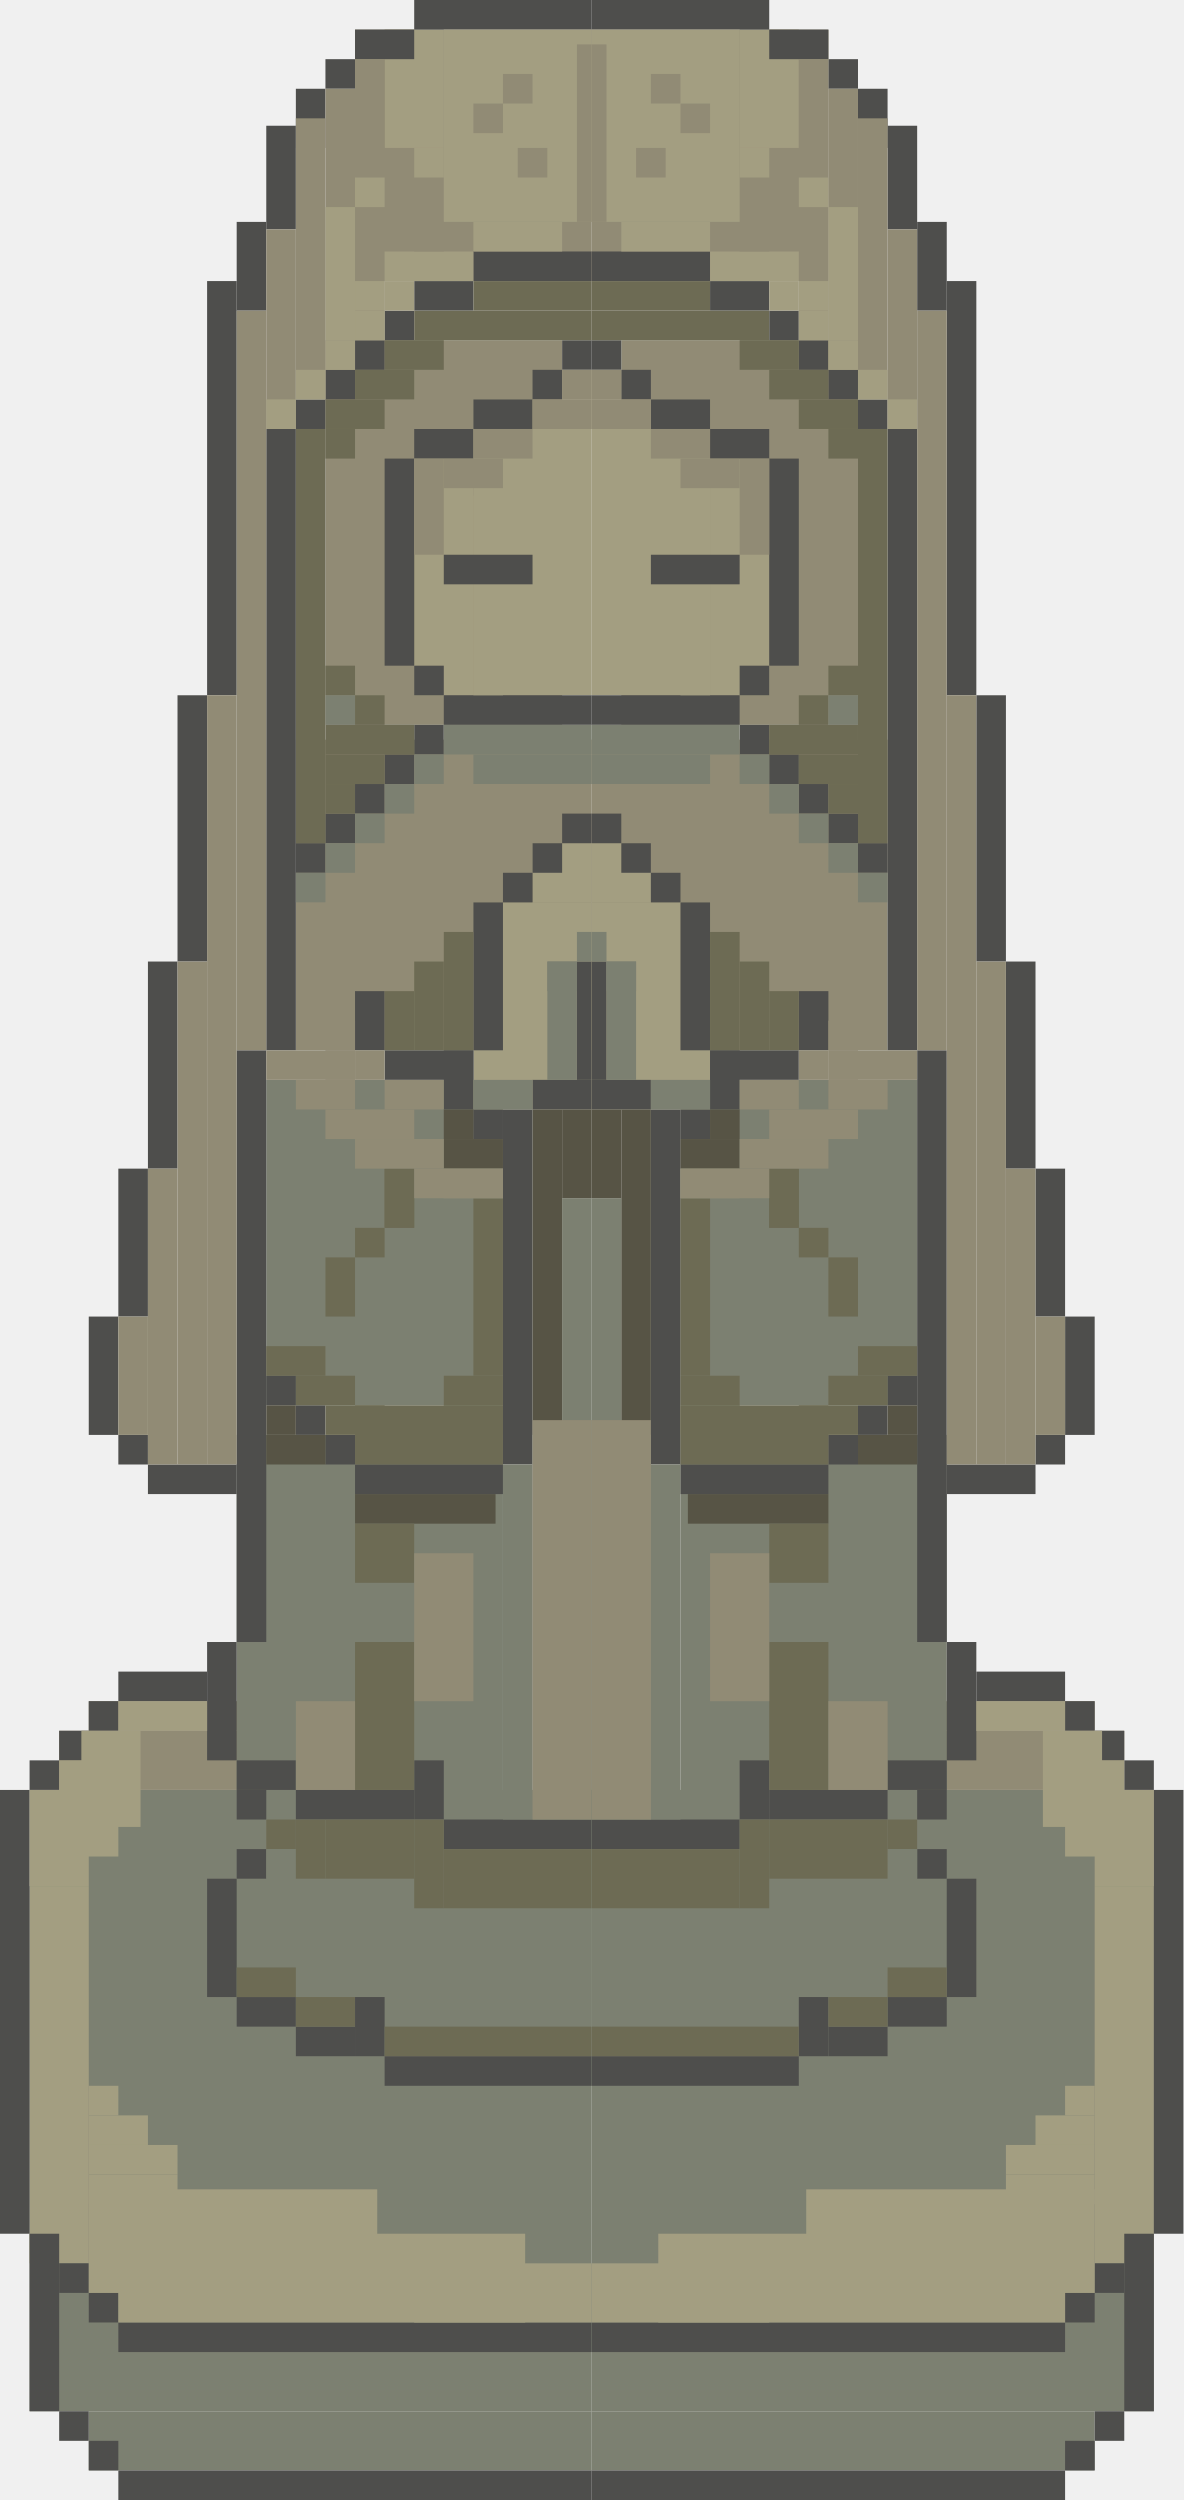
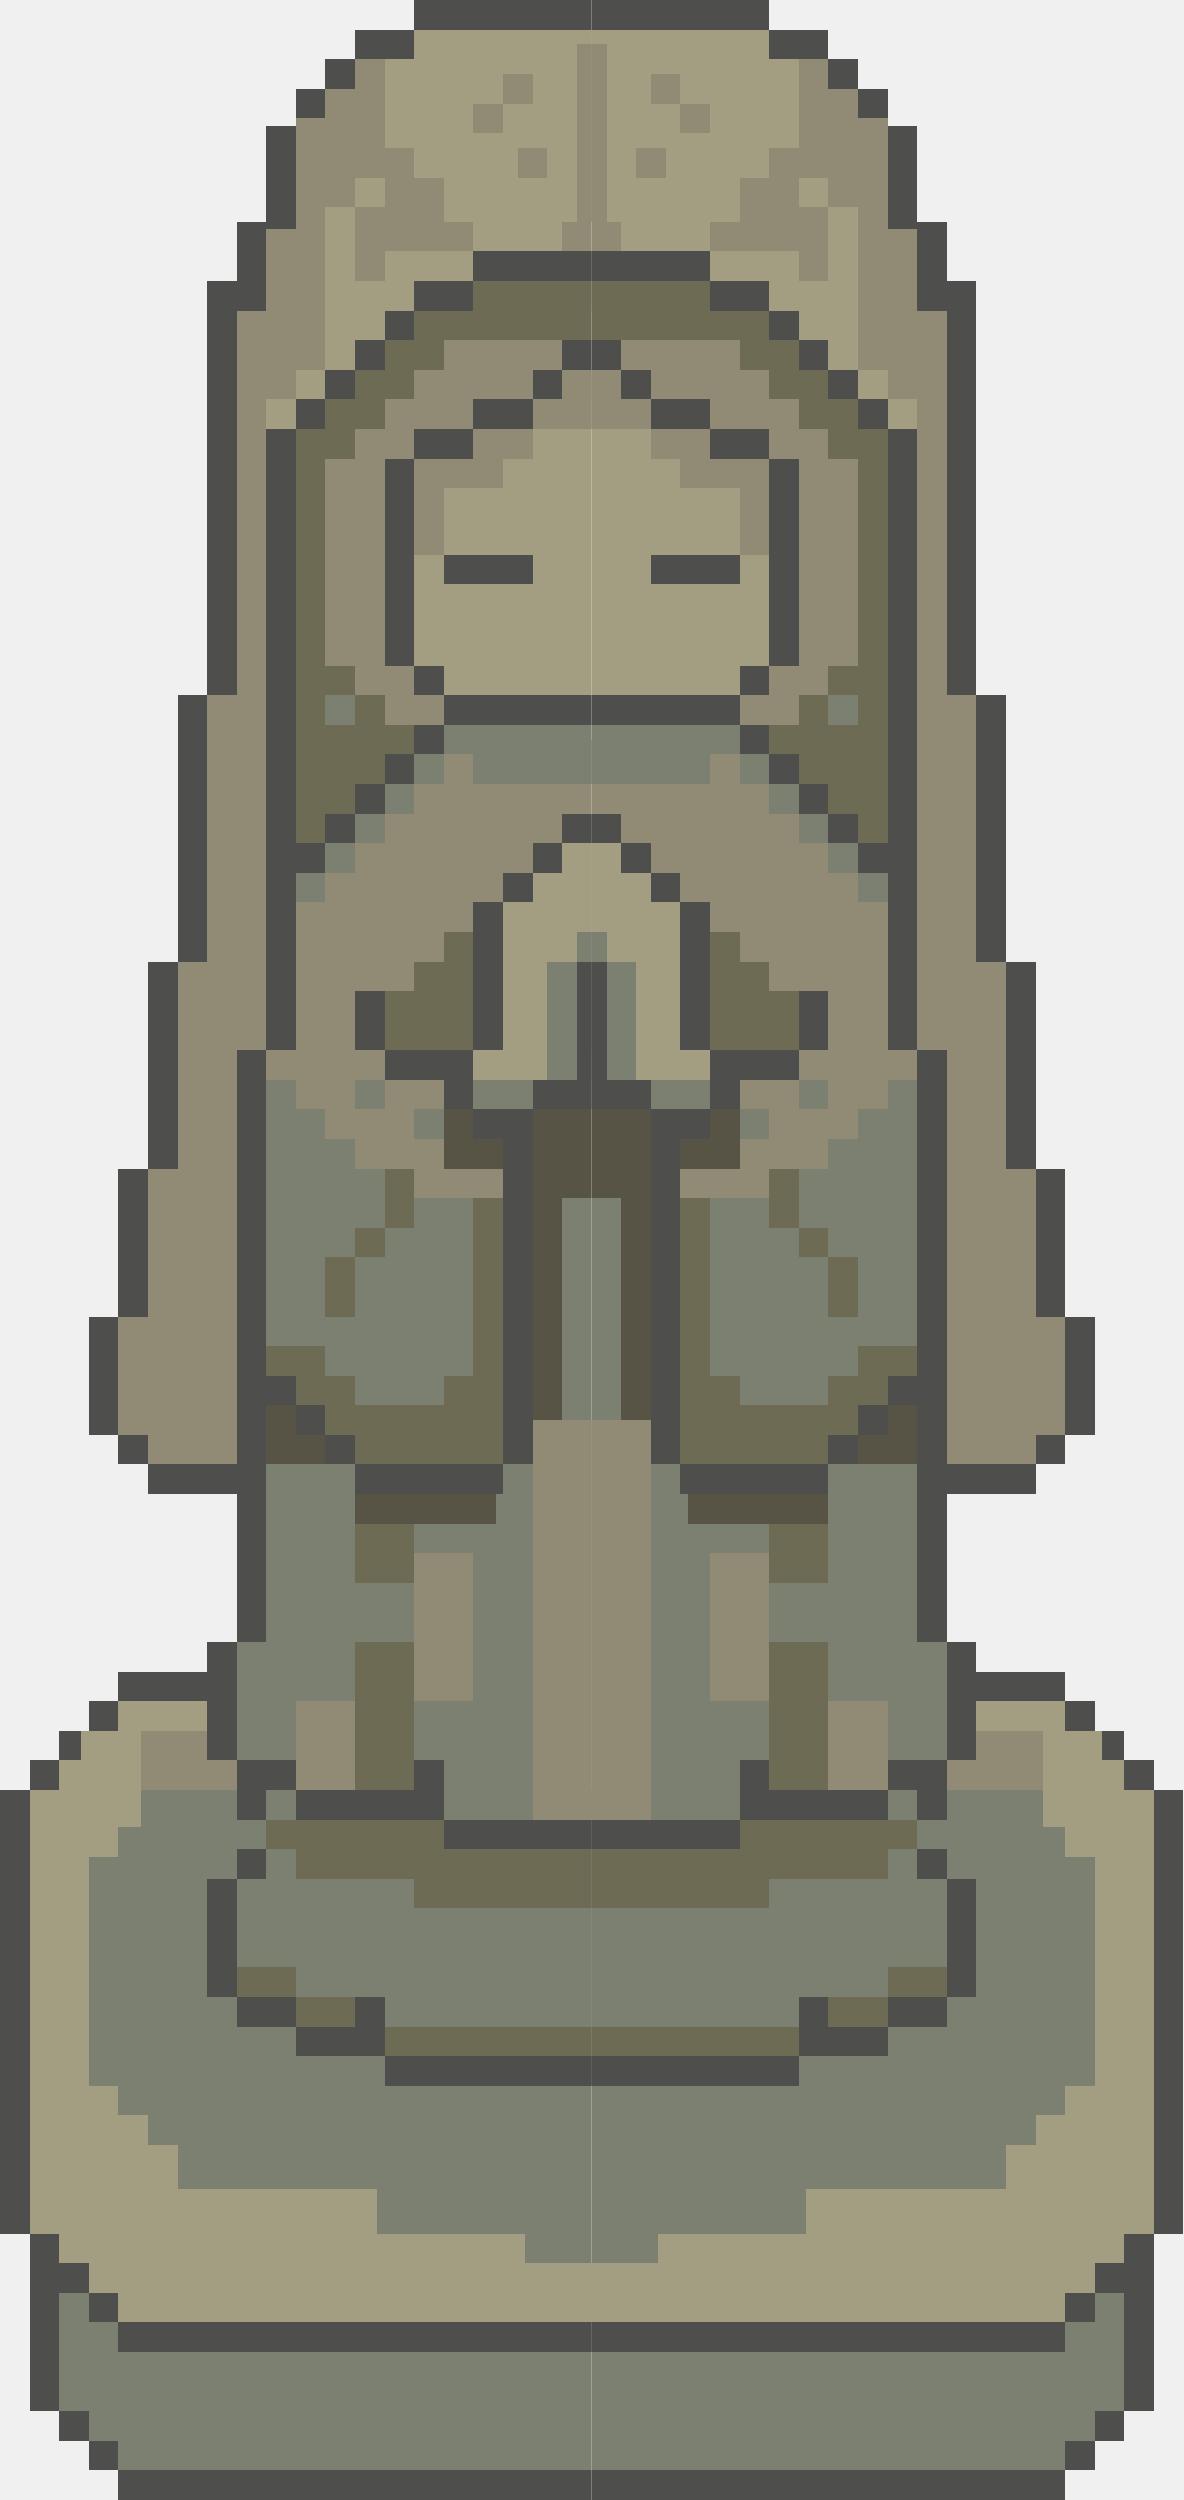
- <svg xmlns="http://www.w3.org/2000/svg" width="160" height="338" viewBox="0 0 160 338" fill="none">
+ <svg xmlns="http://www.w3.org/2000/svg" shape-rendering="crispEdges" width="160" height="338" viewBox="0 0 160 338" fill="none">
  <g clip-path="url(#clip0_49_22836)">
    <rect x="4" y="242" width="76" height="84" fill="#7C8071" />
    <rect width="68" height="8" transform="matrix(1 0 0 -1 12 334)" fill="#7C8071" />
    <rect x="4" y="255" width="8" height="51" fill="#A39E81" />
    <rect width="25" height="8" transform="matrix(1 0 0 -1 8 242)" fill="#918B75" />
    <rect width="21" height="4" transform="matrix(1 0 0 -1 12 234)" fill="#918B75" />
    <rect x="32" y="250" width="67" height="24" fill="#7C8071" />
    <rect x="32" y="194" width="36" height="52" fill="#7C8071" />
    <rect x="36" y="146" width="32" height="44" fill="#7C8071" />
    <rect x="40" y="100" width="40" height="42" fill="#918B75" />
    <rect x="64" y="122" width="16" height="28" fill="#A39E81" />
    <rect x="44" y="46" width="32" height="52" fill="#918B75" />
    <rect x="56" y="62" width="8" height="32" fill="#A39E81" />
    <rect width="4" height="4" transform="matrix(1 0 0 -1 76 54)" fill="#A39E81" />
    <rect x="64" y="54" width="16" height="40" fill="#A39E81" />
    <rect x="48" y="4" width="32" height="34" fill="#918B75" />
    <rect x="52" y="4" width="8" height="16" fill="#A39E81" />
    <rect x="76" y="46" width="4" height="4" fill="#4E4E4C" />
    <rect x="72" y="50" width="4" height="4" fill="#4E4E4C" />
    <rect x="56" y="90" width="4" height="4" fill="#4E4E4C" />
    <rect x="52" y="62" width="4" height="28" fill="#4E4E4C" />
    <rect x="64" y="54" width="8" height="4" fill="#4E4E4C" />
    <rect x="56" y="58" width="8" height="4" fill="#4E4E4C" />
    <rect x="60" y="94" width="20" height="4" fill="#4E4E4C" />
    <rect x="64" y="34" width="16" height="4" fill="#4E4E4C" />
    <rect x="56" y="38" width="8" height="4" fill="#4E4E4C" />
    <rect x="52" y="42" width="4" height="4" fill="#4E4E4C" />
    <rect x="48" y="46" width="4" height="4" fill="#4E4E4C" />
    <rect x="44" y="50" width="4" height="4" fill="#4E4E4C" />
    <rect x="32" y="30" width="4" height="12" fill="#4E4E4C" />
    <rect x="36" y="17" width="4" height="14" fill="#4E4E4C" />
    <rect x="40" y="12" width="4" height="8" fill="#4E4E4C" />
    <rect x="44" y="8" width="4" height="4" fill="#4E4E4C" />
    <rect x="48" y="4" width="8" height="4" fill="#4E4E4C" />
    <rect x="56" width="24" height="4" fill="#4E4E4C" />
    <rect x="40" y="54" width="4" height="4" fill="#4E4E4C" />
    <rect x="28" y="222" width="4" height="16" fill="#4E4E4C" />
    <rect x="28" y="254" width="4" height="16" fill="#4E4E4C" />
    <rect x="56" y="238" width="4" height="8" fill="#4E4E4C" />
    <rect x="48" y="270" width="4" height="8" fill="#4E4E4C" />
    <rect x="32" y="238" width="8" height="4" fill="#4E4E4C" />
    <rect x="32" y="270" width="8" height="4" fill="#4E4E4C" />
    <rect x="32" y="242" width="4" height="4" fill="#4E4E4C" />
    <rect x="32" y="250" width="4" height="4" fill="#4E4E4C" />
    <rect x="12" y="282" width="4" height="4" fill="#A39E81" />
    <rect x="12" y="286" width="8" height="4" fill="#A39E81" />
    <rect x="12" y="290" width="12" height="4" fill="#A39E81" />
    <rect x="12" y="294" width="12" height="4" fill="#A39E81" />
    <rect x="12" y="230" width="4" height="4" fill="#4E4E4C" />
    <rect x="8" y="234" width="4" height="4" fill="#4E4E4C" />
    <rect x="4" y="238" width="4" height="4" fill="#4E4E4C" />
    <rect x="4" y="302" width="4" height="24" fill="#4E4E4C" />
    <rect x="8" y="306" width="4" height="4" fill="#4E4E4C" />
    <rect x="8" y="326" width="4" height="4" fill="#4E4E4C" />
    <rect x="12" y="330" width="4" height="4" fill="#4E4E4C" />
    <rect x="16" y="334" width="64" height="4" fill="#4E4E4C" />
    <rect x="12" y="310" width="4" height="4" fill="#4E4E4C" />
    <rect x="16" y="314" width="64" height="4" fill="#4E4E4C" />
    <rect y="242" width="4" height="60" fill="#4E4E4C" />
    <rect x="56" y="98" width="4" height="4" fill="#4E4E4C" />
    <rect x="52" y="102" width="4" height="4" fill="#4E4E4C" />
    <rect x="48" y="106" width="4" height="4" fill="#4E4E4C" />
    <rect x="44" y="110" width="4" height="4" fill="#4E4E4C" />
    <rect x="40" y="114" width="4" height="4" fill="#4E4E4C" />
    <rect x="40" y="242" width="16" height="4" fill="#4E4E4C" />
    <rect x="40" y="274" width="8" height="4" fill="#4E4E4C" />
    <rect x="60" y="246" width="22" height="4" fill="#4E4E4C" />
    <rect x="72" y="114" width="8" height="8" fill="#A39E81" />
    <rect x="44" y="194" width="4" height="4" fill="#4E4E4C" />
    <rect x="60" y="142" width="4" height="8" fill="#4E4E4C" />
    <rect x="72" y="146" width="8" height="4" fill="#4E4E4C" />
    <rect x="64" y="150" width="4" height="4" fill="#4E4E4C" />
    <rect x="68" y="118" width="4" height="4" fill="#4E4E4C" />
    <rect x="72" y="114" width="4" height="4" fill="#4E4E4C" />
    <rect x="76" y="110" width="4" height="4" fill="#4E4E4C" />
    <rect x="78" y="130" width="4" height="16" fill="#4E4E4C" />
    <rect x="64" y="122" width="4" height="20" fill="#4E4E4C" />
    <rect x="48" y="134" width="4" height="8" fill="#4E4E4C" />
    <rect x="52" y="158" width="4" height="8" fill="#6D6B54" />
    <rect x="52" y="158" width="4" height="8" fill="#6D6B54" />
    <rect x="48" y="166" width="4" height="4" fill="#6D6B54" />
    <rect x="44" y="170" width="4" height="8" fill="#6D6B54" />
    <rect x="52" y="142" width="12" height="4" fill="#4E4E4C" />
    <rect x="68" y="150" width="4" height="48" fill="#4E4E4C" />
    <rect x="40" y="190" width="4" height="4" fill="#4E4E4C" />
    <rect x="16" y="194" width="4" height="4" fill="#4E4E4C" />
    <rect x="16" y="226" width="12" height="4" fill="#4E4E4C" />
    <rect x="12" y="178" width="4" height="16" fill="#4E4E4C" />
    <rect x="16" y="158" width="4" height="20" fill="#4E4E4C" />
    <rect x="20" y="130" width="4" height="28" fill="#4E4E4C" />
    <rect x="24" y="94" width="4" height="36" fill="#4E4E4C" />
    <rect x="28" y="38" width="4" height="56" fill="#4E4E4C" />
    <rect x="36" y="186" width="4" height="4" fill="#4E4E4C" />
    <rect x="48" y="198" width="20" height="4" fill="#4E4E4C" />
    <rect x="20" y="198" width="12" height="4" fill="#4E4E4C" />
    <rect x="52" y="278" width="30" height="4" fill="#4E4E4C" />
    <rect x="36" y="58" width="4" height="84" fill="#4E4E4C" />
    <rect x="32" y="142" width="4" height="80" fill="#4E4E4C" />
    <rect x="48" y="8" width="4" height="38" fill="#918B75" />
    <rect x="44" y="12" width="4" height="38" fill="#918B75" />
    <rect x="40" y="16" width="4" height="38" fill="#918B75" />
    <rect x="36" y="31" width="4" height="27" fill="#918B75" />
    <rect x="32" y="42" width="4" height="100" fill="#918B75" />
    <rect x="28" y="94" width="4" height="104" fill="#918B75" />
    <rect x="24" y="130" width="4" height="68" fill="#918B75" />
    <rect x="20" y="158" width="4" height="40" fill="#918B75" />
    <rect x="16" y="178" width="4" height="16" fill="#918B75" />
    <rect x="60" y="4" width="20" height="26" fill="#A39E81" />
    <rect x="56" y="20" width="4" height="4" fill="#A39E81" />
    <rect x="68" y="10" width="4" height="4" fill="#918B75" />
    <rect x="64" y="14" width="4" height="4" fill="#918B75" />
    <rect x="48" y="24" width="4" height="4" fill="#A39E81" />
    <rect x="40" y="58" width="4" height="56" fill="#6D6B54" />
    <rect x="44" y="54" width="8" height="4" fill="#6D6B54" />
    <rect x="44" y="58" width="4" height="4" fill="#6D6B54" />
    <rect x="52" y="46" width="8" height="4" fill="#6D6B54" />
    <rect x="56" y="42" width="24" height="4" fill="#6D6B54" />
    <rect x="64" y="38" width="17" height="4" fill="#6D6B54" />
    <rect x="48" y="50" width="8" height="4" fill="#6D6B54" />
    <rect x="36" y="54" width="4" height="4" fill="#A39E81" />
    <rect x="56" y="62" width="4" height="13" fill="#918B75" />
    <rect x="60" y="62" width="8" height="4" fill="#918B75" />
    <rect x="64" y="58" width="8" height="4" fill="#918B75" />
    <rect x="72" y="54" width="8" height="4" fill="#918B75" />
    <rect x="76" y="50" width="8" height="4" fill="#918B75" />
    <rect x="40" y="50" width="4" height="4" fill="#A39E81" />
    <rect x="44" y="46" width="4" height="4" fill="#A39E81" />
    <rect x="48" y="42" width="4" height="4" fill="#A39E81" />
    <rect x="48" y="38" width="4" height="4" fill="#A39E81" />
    <rect x="52" y="38" width="4" height="4" fill="#A39E81" />
    <rect x="52" y="34" width="12" height="4" fill="#A39E81" />
    <rect x="64" y="30" width="12" height="4" fill="#A39E81" />
    <rect x="44" y="28" width="4" height="18" fill="#A39E81" />
    <rect x="64" y="67" width="4" height="27" fill="#A39E81" />
    <rect x="78" y="6" width="4" height="24" fill="#918B75" />
    <rect x="70" y="20" width="4" height="4" fill="#918B75" />
    <rect x="56" y="30" width="4" height="4" fill="#918B75" />
    <rect x="44" y="98" width="12" height="4" fill="#6D6B54" />
    <rect x="44" y="102" width="8" height="4" fill="#6D6B54" />
    <rect x="44" y="106" width="4" height="4" fill="#6D6B54" />
    <rect x="44" y="90" width="4" height="4" fill="#6D6B54" />
    <rect x="48" y="94" width="4" height="4" fill="#6D6B54" />
    <rect x="44" y="94" width="4" height="4" fill="#7C8071" />
    <rect x="78" y="126" width="4" height="4" fill="#7C8071" />
    <rect x="74" y="130" width="4" height="4" fill="#7C8071" />
    <rect x="74" y="130" width="4" height="16" fill="#7C8071" />
    <rect x="76" y="162" width="4" height="84" fill="#7C8071" />
    <rect x="72" y="194" width="4" height="52" fill="#7C8071" />
    <rect x="68" y="198" width="4" height="48" fill="#7C8071" />
    <rect x="60" y="126" width="4" height="16" fill="#6D6B54" />
    <rect x="56" y="130" width="4" height="12" fill="#6D6B54" />
    <rect x="52" y="134" width="4" height="8" fill="#6D6B54" />
    <rect x="48" y="142" width="4" height="4" fill="#918B75" />
    <rect x="52" y="146" width="8" height="4" fill="#918B75" />
    <rect x="60" y="150" width="4" height="4" fill="#575445" />
    <rect x="60" y="154" width="8" height="4" fill="#575445" />
    <rect x="48" y="190" width="20" height="8" fill="#6D6B54" />
    <rect x="60" y="190" width="8" height="4" fill="#6D6B54" />
    <rect x="60" y="186" width="8" height="4" fill="#6D6B54" />
    <rect x="64" y="162" width="4" height="24" fill="#6D6B54" />
    <rect x="72" y="150" width="4" height="44" fill="#575445" />
    <rect x="76" y="150" width="4" height="12" fill="#575445" />
    <rect x="44" y="138" width="4" height="4" fill="#918B75" />
    <rect x="60" y="158" width="8" height="4" fill="#918B75" />
    <rect x="44" y="142" width="4" height="4" fill="#918B75" />
    <rect x="40" y="146" width="8" height="4" fill="#918B75" />
    <rect x="44" y="150" width="12" height="4" fill="#918B75" />
    <rect x="48" y="154" width="12" height="4" fill="#918B75" />
    <rect x="56" y="158" width="12" height="4" fill="#918B75" />
    <rect x="36" y="142" width="12" height="4" fill="#918B75" />
    <rect x="64" y="146" width="8" height="4" fill="#7C8071" />
    <rect x="40" y="118" width="4" height="4" fill="#7C8071" />
    <rect x="44" y="114" width="4" height="4" fill="#7C8071" />
    <rect x="48" y="110" width="4" height="4" fill="#7C8071" />
    <rect x="52" y="106" width="4" height="4" fill="#7C8071" />
    <rect x="56" y="102" width="4" height="4" fill="#7C8071" />
    <rect x="60" y="98" width="20" height="4" fill="#7C8071" />
    <rect x="64" y="102" width="16" height="4" fill="#7C8071" />
    <rect x="52" y="98" width="4" height="4" fill="#6D6B54" />
    <rect x="60" y="75" width="12" height="4" fill="#4E4E4C" />
    <rect x="44" y="190" width="8" height="4" fill="#6D6B54" />
    <rect x="40" y="186" width="8" height="4" fill="#6D6B54" />
    <rect x="36" y="190" width="4" height="4" fill="#575445" />
    <rect x="36" y="194" width="8" height="4" fill="#575445" />
    <rect x="48" y="202" width="19" height="4" fill="#575445" />
    <rect x="48" y="206" width="8" height="8" fill="#6D6B54" />
    <rect x="48" y="222" width="8" height="20" fill="#6D6B54" />
    <rect x="36" y="246" width="4" height="4" fill="#6D6B54" />
    <rect x="36" y="250" width="4" height="4" fill="#7C8071" />
    <rect x="40" y="246" width="4" height="8" fill="#6D6B54" />
    <rect x="56" y="246" width="4" height="12" fill="#6D6B54" />
    <rect x="60" y="250" width="20" height="8" fill="#6D6B54" />
    <rect x="44" y="246" width="12" height="8" fill="#6D6B54" />
    <rect x="52" y="274" width="28" height="4" fill="#6D6B54" />
    <rect x="40" y="270" width="8" height="4" fill="#6D6B54" />
    <rect x="32" y="266" width="8" height="4" fill="#6D6B54" />
    <rect x="40" y="230" width="8" height="12" fill="#918B75" />
    <rect x="56" y="210" width="8" height="20" fill="#918B75" />
    <rect x="72" y="192" width="8" height="54" fill="#918B75" />
    <rect x="36" y="182" width="8" height="4" fill="#6D6B54" />
    <rect x="4" y="242" width="8" height="13" fill="#A39E81" />
    <rect x="12" y="296" width="39" height="14" fill="#A39E81" />
    <rect x="16" y="302" width="55" height="12" fill="#A39E81" />
    <rect x="56" y="306" width="31" height="8" fill="#A39E81" />
    <rect x="8" y="238" width="8" height="13" fill="#A39E81" />
    <rect x="16" y="230" width="12" height="4" fill="#A39E81" />
    <rect x="11" y="234" width="8" height="13" fill="#A39E81" />
  </g>
  <g clip-path="url(#clip1_49_22836)">
    <rect width="76" height="84" transform="matrix(-1 0 0 1 156 242)" fill="#7C8071" />
    <rect x="148" y="334" width="68" height="8" transform="rotate(180 148 334)" fill="#7C8071" />
    <rect width="8" height="51" transform="matrix(-1 0 0 1 156 255)" fill="#A39E81" />
    <rect x="152" y="242" width="25" height="8" transform="rotate(180 152 242)" fill="#918B75" />
    <rect x="148" y="234" width="21" height="4" transform="rotate(180 148 234)" fill="#918B75" />
    <rect width="67" height="24" transform="matrix(-1 0 0 1 128 250)" fill="#7C8071" />
    <rect width="36" height="52" transform="matrix(-1 0 0 1 128 194)" fill="#7C8071" />
    <rect width="32" height="44" transform="matrix(-1 0 0 1 124 146)" fill="#7C8071" />
    <rect width="40" height="42" transform="matrix(-1 0 0 1 120 100)" fill="#918B75" />
    <rect width="16" height="28" transform="matrix(-1 0 0 1 96 122)" fill="#A39E81" />
    <rect width="32" height="52" transform="matrix(-1 0 0 1 116 46)" fill="#918B75" />
    <rect width="8" height="32" transform="matrix(-1 0 0 1 104 62)" fill="#A39E81" />
    <rect x="84" y="54" width="4" height="4" transform="rotate(180 84 54)" fill="#A39E81" />
    <rect width="16" height="40" transform="matrix(-1 0 0 1 96 54)" fill="#A39E81" />
    <rect width="32" height="34" transform="matrix(-1 0 0 1 112 4)" fill="#918B75" />
    <rect width="8" height="16" transform="matrix(-1 0 0 1 108 4)" fill="#A39E81" />
    <rect width="4" height="4" transform="matrix(-1 0 0 1 84 46)" fill="#4E4E4C" />
    <rect width="4" height="4" transform="matrix(-1 0 0 1 88 50)" fill="#4E4E4C" />
    <rect width="4" height="4" transform="matrix(-1 0 0 1 104 90)" fill="#4E4E4C" />
    <rect width="4" height="28" transform="matrix(-1 0 0 1 108 62)" fill="#4E4E4C" />
    <rect width="8" height="4" transform="matrix(-1 0 0 1 96 54)" fill="#4E4E4C" />
    <rect width="8" height="4" transform="matrix(-1 0 0 1 104 58)" fill="#4E4E4C" />
    <rect width="20" height="4" transform="matrix(-1 0 0 1 100 94)" fill="#4E4E4C" />
    <rect width="16" height="4" transform="matrix(-1 0 0 1 96 34)" fill="#4E4E4C" />
    <rect width="8" height="4" transform="matrix(-1 0 0 1 104 38)" fill="#4E4E4C" />
    <rect width="4" height="4" transform="matrix(-1 0 0 1 108 42)" fill="#4E4E4C" />
    <rect width="4" height="4" transform="matrix(-1 0 0 1 112 46)" fill="#4E4E4C" />
    <rect width="4" height="4" transform="matrix(-1 0 0 1 116 50)" fill="#4E4E4C" />
    <rect width="4" height="12" transform="matrix(-1 0 0 1 128 30)" fill="#4E4E4C" />
    <rect width="4" height="14" transform="matrix(-1 0 0 1 124 17)" fill="#4E4E4C" />
    <rect width="4" height="8" transform="matrix(-1 0 0 1 120 12)" fill="#4E4E4C" />
    <rect width="4" height="4" transform="matrix(-1 0 0 1 116 8)" fill="#4E4E4C" />
    <rect width="8" height="4" transform="matrix(-1 0 0 1 112 4)" fill="#4E4E4C" />
    <rect width="24" height="4" transform="matrix(-1 0 0 1 104 0)" fill="#4E4E4C" />
    <rect width="4" height="4" transform="matrix(-1 0 0 1 120 54)" fill="#4E4E4C" />
    <rect width="4" height="16" transform="matrix(-1 0 0 1 132 222)" fill="#4E4E4C" />
    <rect width="4" height="16" transform="matrix(-1 0 0 1 132 254)" fill="#4E4E4C" />
    <rect width="4" height="8" transform="matrix(-1 0 0 1 104 238)" fill="#4E4E4C" />
    <rect width="4" height="8" transform="matrix(-1 0 0 1 112 270)" fill="#4E4E4C" />
    <rect width="8" height="4" transform="matrix(-1 0 0 1 128 238)" fill="#4E4E4C" />
    <rect width="8" height="4" transform="matrix(-1 0 0 1 128 270)" fill="#4E4E4C" />
    <rect width="4" height="4" transform="matrix(-1 0 0 1 128 242)" fill="#4E4E4C" />
    <rect width="4" height="4" transform="matrix(-1 0 0 1 128 250)" fill="#4E4E4C" />
    <rect width="4" height="4" transform="matrix(-1 0 0 1 148 282)" fill="#A39E81" />
    <rect width="8" height="4" transform="matrix(-1 0 0 1 148 286)" fill="#A39E81" />
    <rect width="12" height="4" transform="matrix(-1 0 0 1 148 290)" fill="#A39E81" />
    <rect width="12" height="4" transform="matrix(-1 0 0 1 148 294)" fill="#A39E81" />
    <rect width="4" height="4" transform="matrix(-1 0 0 1 148 230)" fill="#4E4E4C" />
    <rect width="4" height="4" transform="matrix(-1 0 0 1 152 234)" fill="#4E4E4C" />
    <rect width="4" height="4" transform="matrix(-1 0 0 1 156 238)" fill="#4E4E4C" />
    <rect width="4" height="24" transform="matrix(-1 0 0 1 156 302)" fill="#4E4E4C" />
    <rect width="4" height="4" transform="matrix(-1 0 0 1 152 306)" fill="#4E4E4C" />
    <rect width="4" height="4" transform="matrix(-1 0 0 1 152 326)" fill="#4E4E4C" />
    <rect width="4" height="4" transform="matrix(-1 0 0 1 148 330)" fill="#4E4E4C" />
    <rect width="64" height="4" transform="matrix(-1 0 0 1 144 334)" fill="#4E4E4C" />
    <rect width="4" height="4" transform="matrix(-1 0 0 1 148 310)" fill="#4E4E4C" />
    <rect width="64" height="4" transform="matrix(-1 0 0 1 144 314)" fill="#4E4E4C" />
    <rect width="4" height="60" transform="matrix(-1 0 0 1 160 242)" fill="#4E4E4C" />
    <rect width="4" height="4" transform="matrix(-1 0 0 1 104 98)" fill="#4E4E4C" />
    <rect width="4" height="4" transform="matrix(-1 0 0 1 108 102)" fill="#4E4E4C" />
    <rect width="4" height="4" transform="matrix(-1 0 0 1 112 106)" fill="#4E4E4C" />
    <rect width="4" height="4" transform="matrix(-1 0 0 1 116 110)" fill="#4E4E4C" />
    <rect width="4" height="4" transform="matrix(-1 0 0 1 120 114)" fill="#4E4E4C" />
    <rect width="16" height="4" transform="matrix(-1 0 0 1 120 242)" fill="#4E4E4C" />
    <rect width="8" height="4" transform="matrix(-1 0 0 1 120 274)" fill="#4E4E4C" />
    <rect width="22" height="4" transform="matrix(-1 0 0 1 100 246)" fill="#4E4E4C" />
    <rect width="8" height="8" transform="matrix(-1 0 0 1 88 114)" fill="#A39E81" />
    <rect width="4" height="4" transform="matrix(-1 0 0 1 116 194)" fill="#4E4E4C" />
    <rect width="4" height="8" transform="matrix(-1 0 0 1 100 142)" fill="#4E4E4C" />
    <rect width="8" height="4" transform="matrix(-1 0 0 1 88 146)" fill="#4E4E4C" />
    <rect width="4" height="4" transform="matrix(-1 0 0 1 96 150)" fill="#4E4E4C" />
    <rect width="4" height="4" transform="matrix(-1 0 0 1 92 118)" fill="#4E4E4C" />
    <rect width="4" height="4" transform="matrix(-1 0 0 1 88 114)" fill="#4E4E4C" />
    <rect width="4" height="4" transform="matrix(-1 0 0 1 84 110)" fill="#4E4E4C" />
    <rect width="4" height="16" transform="matrix(-1 0 0 1 82 130)" fill="#4E4E4C" />
    <rect width="4" height="20" transform="matrix(-1 0 0 1 96 122)" fill="#4E4E4C" />
    <rect width="4" height="8" transform="matrix(-1 0 0 1 112 134)" fill="#4E4E4C" />
    <rect width="4" height="8" transform="matrix(-1 0 0 1 108 158)" fill="#6D6B54" />
    <rect width="4" height="8" transform="matrix(-1 0 0 1 108 158)" fill="#6D6B54" />
    <rect width="4" height="4" transform="matrix(-1 0 0 1 112 166)" fill="#6D6B54" />
    <rect width="4" height="8" transform="matrix(-1 0 0 1 116 170)" fill="#6D6B54" />
    <rect width="12" height="4" transform="matrix(-1 0 0 1 108 142)" fill="#4E4E4C" />
    <rect width="4" height="48" transform="matrix(-1 0 0 1 92 150)" fill="#4E4E4C" />
    <rect width="4" height="4" transform="matrix(-1 0 0 1 120 190)" fill="#4E4E4C" />
    <rect width="4" height="4" transform="matrix(-1 0 0 1 144 194)" fill="#4E4E4C" />
    <rect width="12" height="4" transform="matrix(-1 0 0 1 144 226)" fill="#4E4E4C" />
    <rect width="4" height="16" transform="matrix(-1 0 0 1 148 178)" fill="#4E4E4C" />
    <rect width="4" height="20" transform="matrix(-1 0 0 1 144 158)" fill="#4E4E4C" />
    <rect width="4" height="28" transform="matrix(-1 0 0 1 140 130)" fill="#4E4E4C" />
    <rect width="4" height="36" transform="matrix(-1 0 0 1 136 94)" fill="#4E4E4C" />
    <rect width="4" height="56" transform="matrix(-1 0 0 1 132 38)" fill="#4E4E4C" />
    <rect width="4" height="4" transform="matrix(-1 0 0 1 124 186)" fill="#4E4E4C" />
    <rect width="20" height="4" transform="matrix(-1 0 0 1 112 198)" fill="#4E4E4C" />
    <rect width="12" height="4" transform="matrix(-1 0 0 1 140 198)" fill="#4E4E4C" />
    <rect width="30" height="4" transform="matrix(-1 0 0 1 108 278)" fill="#4E4E4C" />
    <rect width="4" height="84" transform="matrix(-1 0 0 1 124 58)" fill="#4E4E4C" />
    <rect width="4" height="80" transform="matrix(-1 0 0 1 128 142)" fill="#4E4E4C" />
    <rect width="4" height="38" transform="matrix(-1 0 0 1 112 8)" fill="#918B75" />
    <rect width="4" height="38" transform="matrix(-1 0 0 1 116 12)" fill="#918B75" />
    <rect width="4" height="38" transform="matrix(-1 0 0 1 120 16)" fill="#918B75" />
    <rect width="4" height="27" transform="matrix(-1 0 0 1 124 31)" fill="#918B75" />
    <rect width="4" height="100" transform="matrix(-1 0 0 1 128 42)" fill="#918B75" />
    <rect width="4" height="104" transform="matrix(-1 0 0 1 132 94)" fill="#918B75" />
    <rect width="4" height="68" transform="matrix(-1 0 0 1 136 130)" fill="#918B75" />
    <rect width="4" height="40" transform="matrix(-1 0 0 1 140 158)" fill="#918B75" />
    <rect width="4" height="16" transform="matrix(-1 0 0 1 144 178)" fill="#918B75" />
    <rect width="20" height="26" transform="matrix(-1 0 0 1 100 4)" fill="#A39E81" />
    <rect width="4" height="4" transform="matrix(-1 0 0 1 104 20)" fill="#A39E81" />
    <rect width="4" height="4" transform="matrix(-1 0 0 1 92 10)" fill="#918B75" />
    <rect width="4" height="4" transform="matrix(-1 0 0 1 96 14)" fill="#918B75" />
    <rect width="4" height="4" transform="matrix(-1 0 0 1 112 24)" fill="#A39E81" />
    <rect width="4" height="56" transform="matrix(-1 0 0 1 120 58)" fill="#6D6B54" />
    <rect width="8" height="4" transform="matrix(-1 0 0 1 116 54)" fill="#6D6B54" />
    <rect width="4" height="4" transform="matrix(-1 0 0 1 116 58)" fill="#6D6B54" />
    <rect width="8" height="4" transform="matrix(-1 0 0 1 108 46)" fill="#6D6B54" />
    <rect width="24" height="4" transform="matrix(-1 0 0 1 104 42)" fill="#6D6B54" />
    <rect width="17" height="4" transform="matrix(-1 0 0 1 96 38)" fill="#6D6B54" />
    <rect width="8" height="4" transform="matrix(-1 0 0 1 112 50)" fill="#6D6B54" />
    <rect width="4" height="4" transform="matrix(-1 0 0 1 124 54)" fill="#A39E81" />
    <rect width="4" height="13" transform="matrix(-1 0 0 1 104 62)" fill="#918B75" />
    <rect width="8" height="4" transform="matrix(-1 0 0 1 100 62)" fill="#918B75" />
    <rect width="8" height="4" transform="matrix(-1 0 0 1 96 58)" fill="#918B75" />
    <rect width="8" height="4" transform="matrix(-1 0 0 1 88 54)" fill="#918B75" />
    <rect width="8" height="4" transform="matrix(-1 0 0 1 84 50)" fill="#918B75" />
    <rect width="4" height="4" transform="matrix(-1 0 0 1 120 50)" fill="#A39E81" />
    <rect width="4" height="4" transform="matrix(-1 0 0 1 116 46)" fill="#A39E81" />
    <rect width="4" height="4" transform="matrix(-1 0 0 1 112 42)" fill="#A39E81" />
    <rect width="4" height="4" transform="matrix(-1 0 0 1 112 38)" fill="#A39E81" />
    <rect width="4" height="4" transform="matrix(-1 0 0 1 108 38)" fill="#A39E81" />
    <rect width="12" height="4" transform="matrix(-1 0 0 1 108 34)" fill="#A39E81" />
    <rect width="12" height="4" transform="matrix(-1 0 0 1 96 30)" fill="#A39E81" />
    <rect width="4" height="18" transform="matrix(-1 0 0 1 116 28)" fill="#A39E81" />
    <rect width="4" height="27" transform="matrix(-1 0 0 1 96 67)" fill="#A39E81" />
    <rect width="4" height="24" transform="matrix(-1 0 0 1 82 6)" fill="#918B75" />
    <rect width="4" height="4" transform="matrix(-1 0 0 1 90 20)" fill="#918B75" />
    <rect width="4" height="4" transform="matrix(-1 0 0 1 104 30)" fill="#918B75" />
    <rect width="12" height="4" transform="matrix(-1 0 0 1 116 98)" fill="#6D6B54" />
    <rect width="8" height="4" transform="matrix(-1 0 0 1 116 102)" fill="#6D6B54" />
    <rect width="4" height="4" transform="matrix(-1 0 0 1 116 106)" fill="#6D6B54" />
    <rect width="4" height="4" transform="matrix(-1 0 0 1 116 90)" fill="#6D6B54" />
    <rect width="4" height="4" transform="matrix(-1 0 0 1 112 94)" fill="#6D6B54" />
    <rect width="4" height="4" transform="matrix(-1 0 0 1 116 94)" fill="#7C8071" />
    <rect width="4" height="4" transform="matrix(-1 0 0 1 82 126)" fill="#7C8071" />
    <rect width="4" height="4" transform="matrix(-1 0 0 1 86 130)" fill="#7C8071" />
    <rect width="4" height="16" transform="matrix(-1 0 0 1 86 130)" fill="#7C8071" />
    <rect width="4" height="84" transform="matrix(-1 0 0 1 84 162)" fill="#7C8071" />
    <rect width="4" height="52" transform="matrix(-1 0 0 1 88 194)" fill="#7C8071" />
    <rect width="4" height="48" transform="matrix(-1 0 0 1 92 198)" fill="#7C8071" />
    <rect width="4" height="16" transform="matrix(-1 0 0 1 100 126)" fill="#6D6B54" />
    <rect width="4" height="12" transform="matrix(-1 0 0 1 104 130)" fill="#6D6B54" />
    <rect width="4" height="8" transform="matrix(-1 0 0 1 108 134)" fill="#6D6B54" />
    <rect width="4" height="4" transform="matrix(-1 0 0 1 112 142)" fill="#918B75" />
    <rect width="8" height="4" transform="matrix(-1 0 0 1 108 146)" fill="#918B75" />
    <rect width="4" height="4" transform="matrix(-1 0 0 1 100 150)" fill="#575445" />
    <rect width="8" height="4" transform="matrix(-1 0 0 1 100 154)" fill="#575445" />
    <rect width="20" height="8" transform="matrix(-1 0 0 1 112 190)" fill="#6D6B54" />
    <rect width="8" height="4" transform="matrix(-1 0 0 1 100 190)" fill="#6D6B54" />
    <rect width="8" height="4" transform="matrix(-1 0 0 1 100 186)" fill="#6D6B54" />
    <rect width="4" height="24" transform="matrix(-1 0 0 1 96 162)" fill="#6D6B54" />
    <rect width="4" height="44" transform="matrix(-1 0 0 1 88 150)" fill="#575445" />
    <rect width="4" height="12" transform="matrix(-1 0 0 1 84 150)" fill="#575445" />
    <rect width="4" height="4" transform="matrix(-1 0 0 1 116 138)" fill="#918B75" />
    <rect width="8" height="4" transform="matrix(-1 0 0 1 100 158)" fill="#918B75" />
    <rect width="4" height="4" transform="matrix(-1 0 0 1 116 142)" fill="#918B75" />
    <rect width="8" height="4" transform="matrix(-1 0 0 1 120 146)" fill="#918B75" />
    <rect width="12" height="4" transform="matrix(-1 0 0 1 116 150)" fill="#918B75" />
    <rect width="12" height="4" transform="matrix(-1 0 0 1 112 154)" fill="#918B75" />
    <rect width="12" height="4" transform="matrix(-1 0 0 1 104 158)" fill="#918B75" />
    <rect width="12" height="4" transform="matrix(-1 0 0 1 124 142)" fill="#918B75" />
    <rect width="8" height="4" transform="matrix(-1 0 0 1 96 146)" fill="#7C8071" />
    <rect width="4" height="4" transform="matrix(-1 0 0 1 120 118)" fill="#7C8071" />
    <rect width="4" height="4" transform="matrix(-1 0 0 1 116 114)" fill="#7C8071" />
    <rect width="4" height="4" transform="matrix(-1 0 0 1 112 110)" fill="#7C8071" />
    <rect width="4" height="4" transform="matrix(-1 0 0 1 108 106)" fill="#7C8071" />
    <rect width="4" height="4" transform="matrix(-1 0 0 1 104 102)" fill="#7C8071" />
    <rect width="20" height="4" transform="matrix(-1 0 0 1 100 98)" fill="#7C8071" />
    <rect width="16" height="4" transform="matrix(-1 0 0 1 96 102)" fill="#7C8071" />
    <rect width="4" height="4" transform="matrix(-1 0 0 1 108 98)" fill="#6D6B54" />
    <rect width="12" height="4" transform="matrix(-1 0 0 1 100 75)" fill="#4E4E4C" />
    <rect width="8" height="4" transform="matrix(-1 0 0 1 116 190)" fill="#6D6B54" />
    <rect width="8" height="4" transform="matrix(-1 0 0 1 120 186)" fill="#6D6B54" />
    <rect width="4" height="4" transform="matrix(-1 0 0 1 124 190)" fill="#575445" />
    <rect width="8" height="4" transform="matrix(-1 0 0 1 124 194)" fill="#575445" />
    <rect width="19" height="4" transform="matrix(-1 0 0 1 112 202)" fill="#575445" />
    <rect width="8" height="8" transform="matrix(-1 0 0 1 112 206)" fill="#6D6B54" />
    <rect width="8" height="20" transform="matrix(-1 0 0 1 112 222)" fill="#6D6B54" />
    <rect width="4" height="4" transform="matrix(-1 0 0 1 124 246)" fill="#6D6B54" />
    <rect width="4" height="4" transform="matrix(-1 0 0 1 124 250)" fill="#7C8071" />
    <rect width="4" height="8" transform="matrix(-1 0 0 1 120 246)" fill="#6D6B54" />
    <rect width="4" height="12" transform="matrix(-1 0 0 1 104 246)" fill="#6D6B54" />
    <rect width="20" height="8" transform="matrix(-1 0 0 1 100 250)" fill="#6D6B54" />
    <rect width="12" height="8" transform="matrix(-1 0 0 1 116 246)" fill="#6D6B54" />
    <rect width="28" height="4" transform="matrix(-1 0 0 1 108 274)" fill="#6D6B54" />
    <rect width="8" height="4" transform="matrix(-1 0 0 1 120 270)" fill="#6D6B54" />
    <rect width="8" height="4" transform="matrix(-1 0 0 1 128 266)" fill="#6D6B54" />
    <rect width="8" height="12" transform="matrix(-1 0 0 1 120 230)" fill="#918B75" />
    <rect width="8" height="20" transform="matrix(-1 0 0 1 104 210)" fill="#918B75" />
    <rect width="8" height="54" transform="matrix(-1 0 0 1 88 192)" fill="#918B75" />
    <rect width="8" height="4" transform="matrix(-1 0 0 1 124 182)" fill="#6D6B54" />
    <rect width="8" height="13" transform="matrix(-1 0 0 1 156 242)" fill="#A39E81" />
    <rect width="39" height="14" transform="matrix(-1 0 0 1 148 296)" fill="#A39E81" />
    <rect width="55" height="12" transform="matrix(-1 0 0 1 144 302)" fill="#A39E81" />
    <rect width="31" height="8" transform="matrix(-1 0 0 1 104 306)" fill="#A39E81" />
    <rect width="8" height="13" transform="matrix(-1 0 0 1 152 238)" fill="#A39E81" />
    <rect width="12" height="4" transform="matrix(-1 0 0 1 144 230)" fill="#A39E81" />
    <rect width="8" height="13" transform="matrix(-1 0 0 1 149 234)" fill="#A39E81" />
  </g>
  <defs>
    <clipPath id="clip0_49_22836">
      <rect width="80" height="338" fill="white" />
    </clipPath>
    <clipPath id="clip1_49_22836">
      <rect width="80" height="338" fill="white" transform="matrix(-1 0 0 1 160 0)" />
    </clipPath>
  </defs>
</svg>
